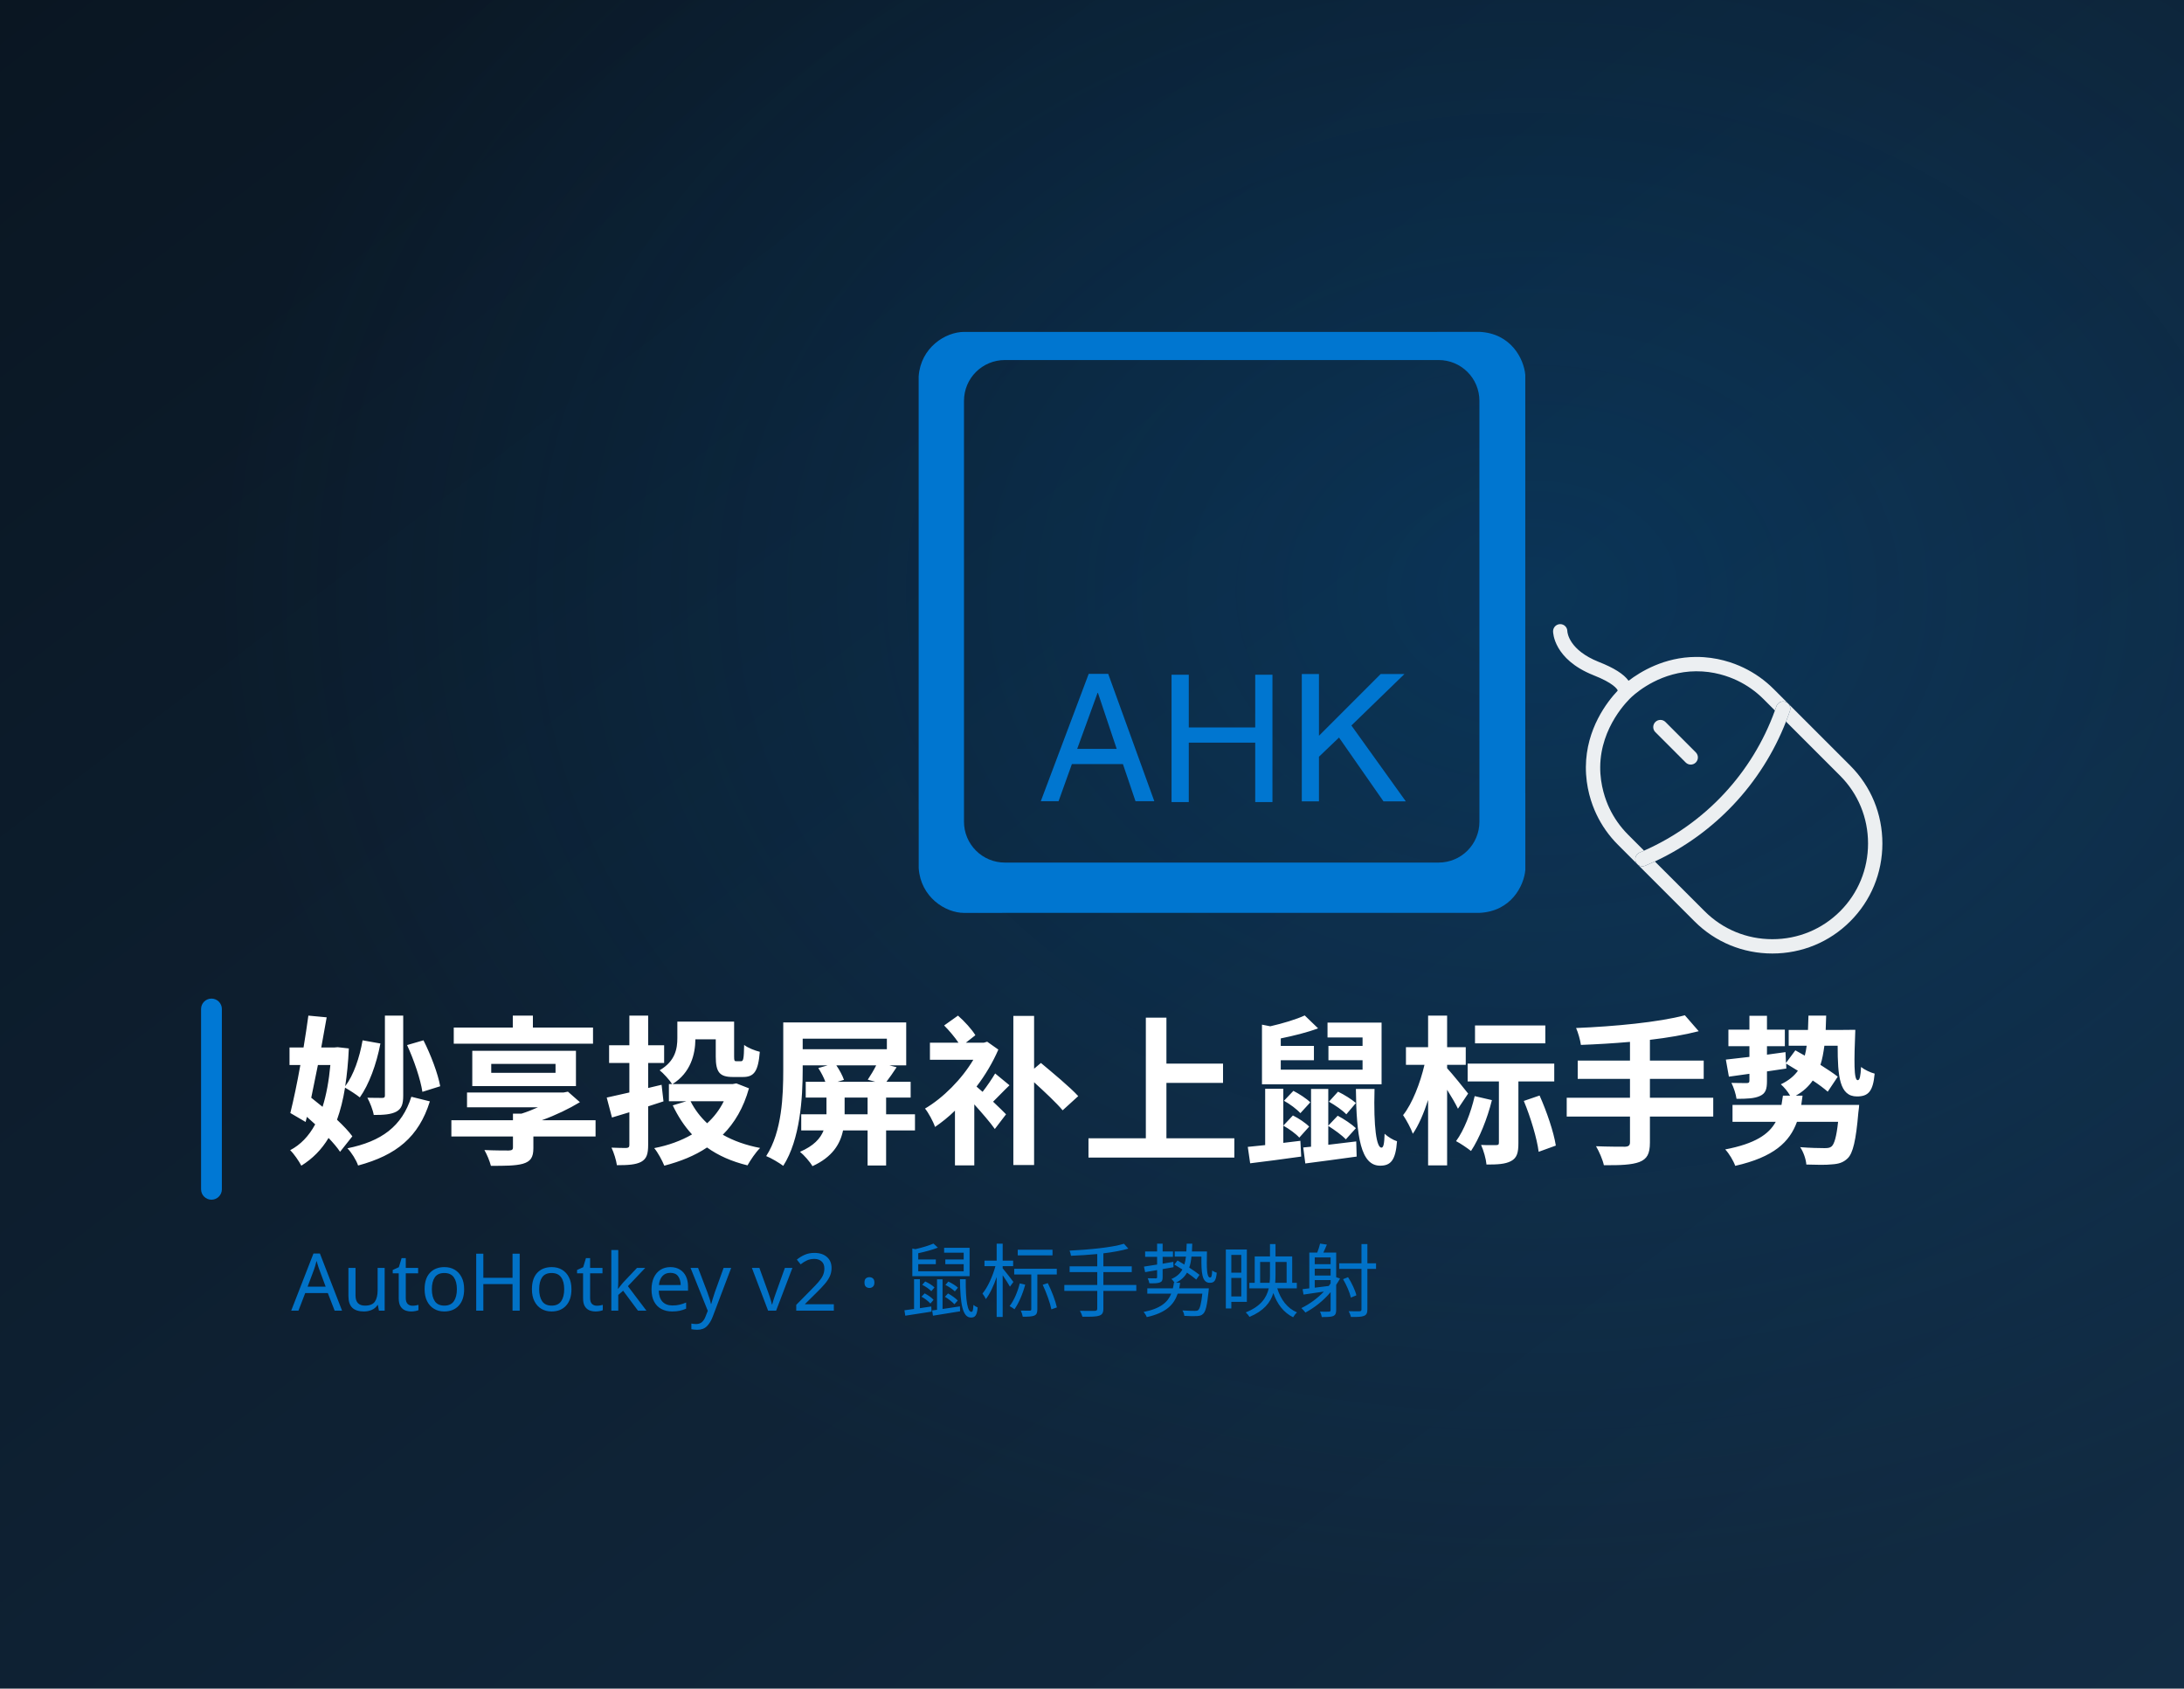
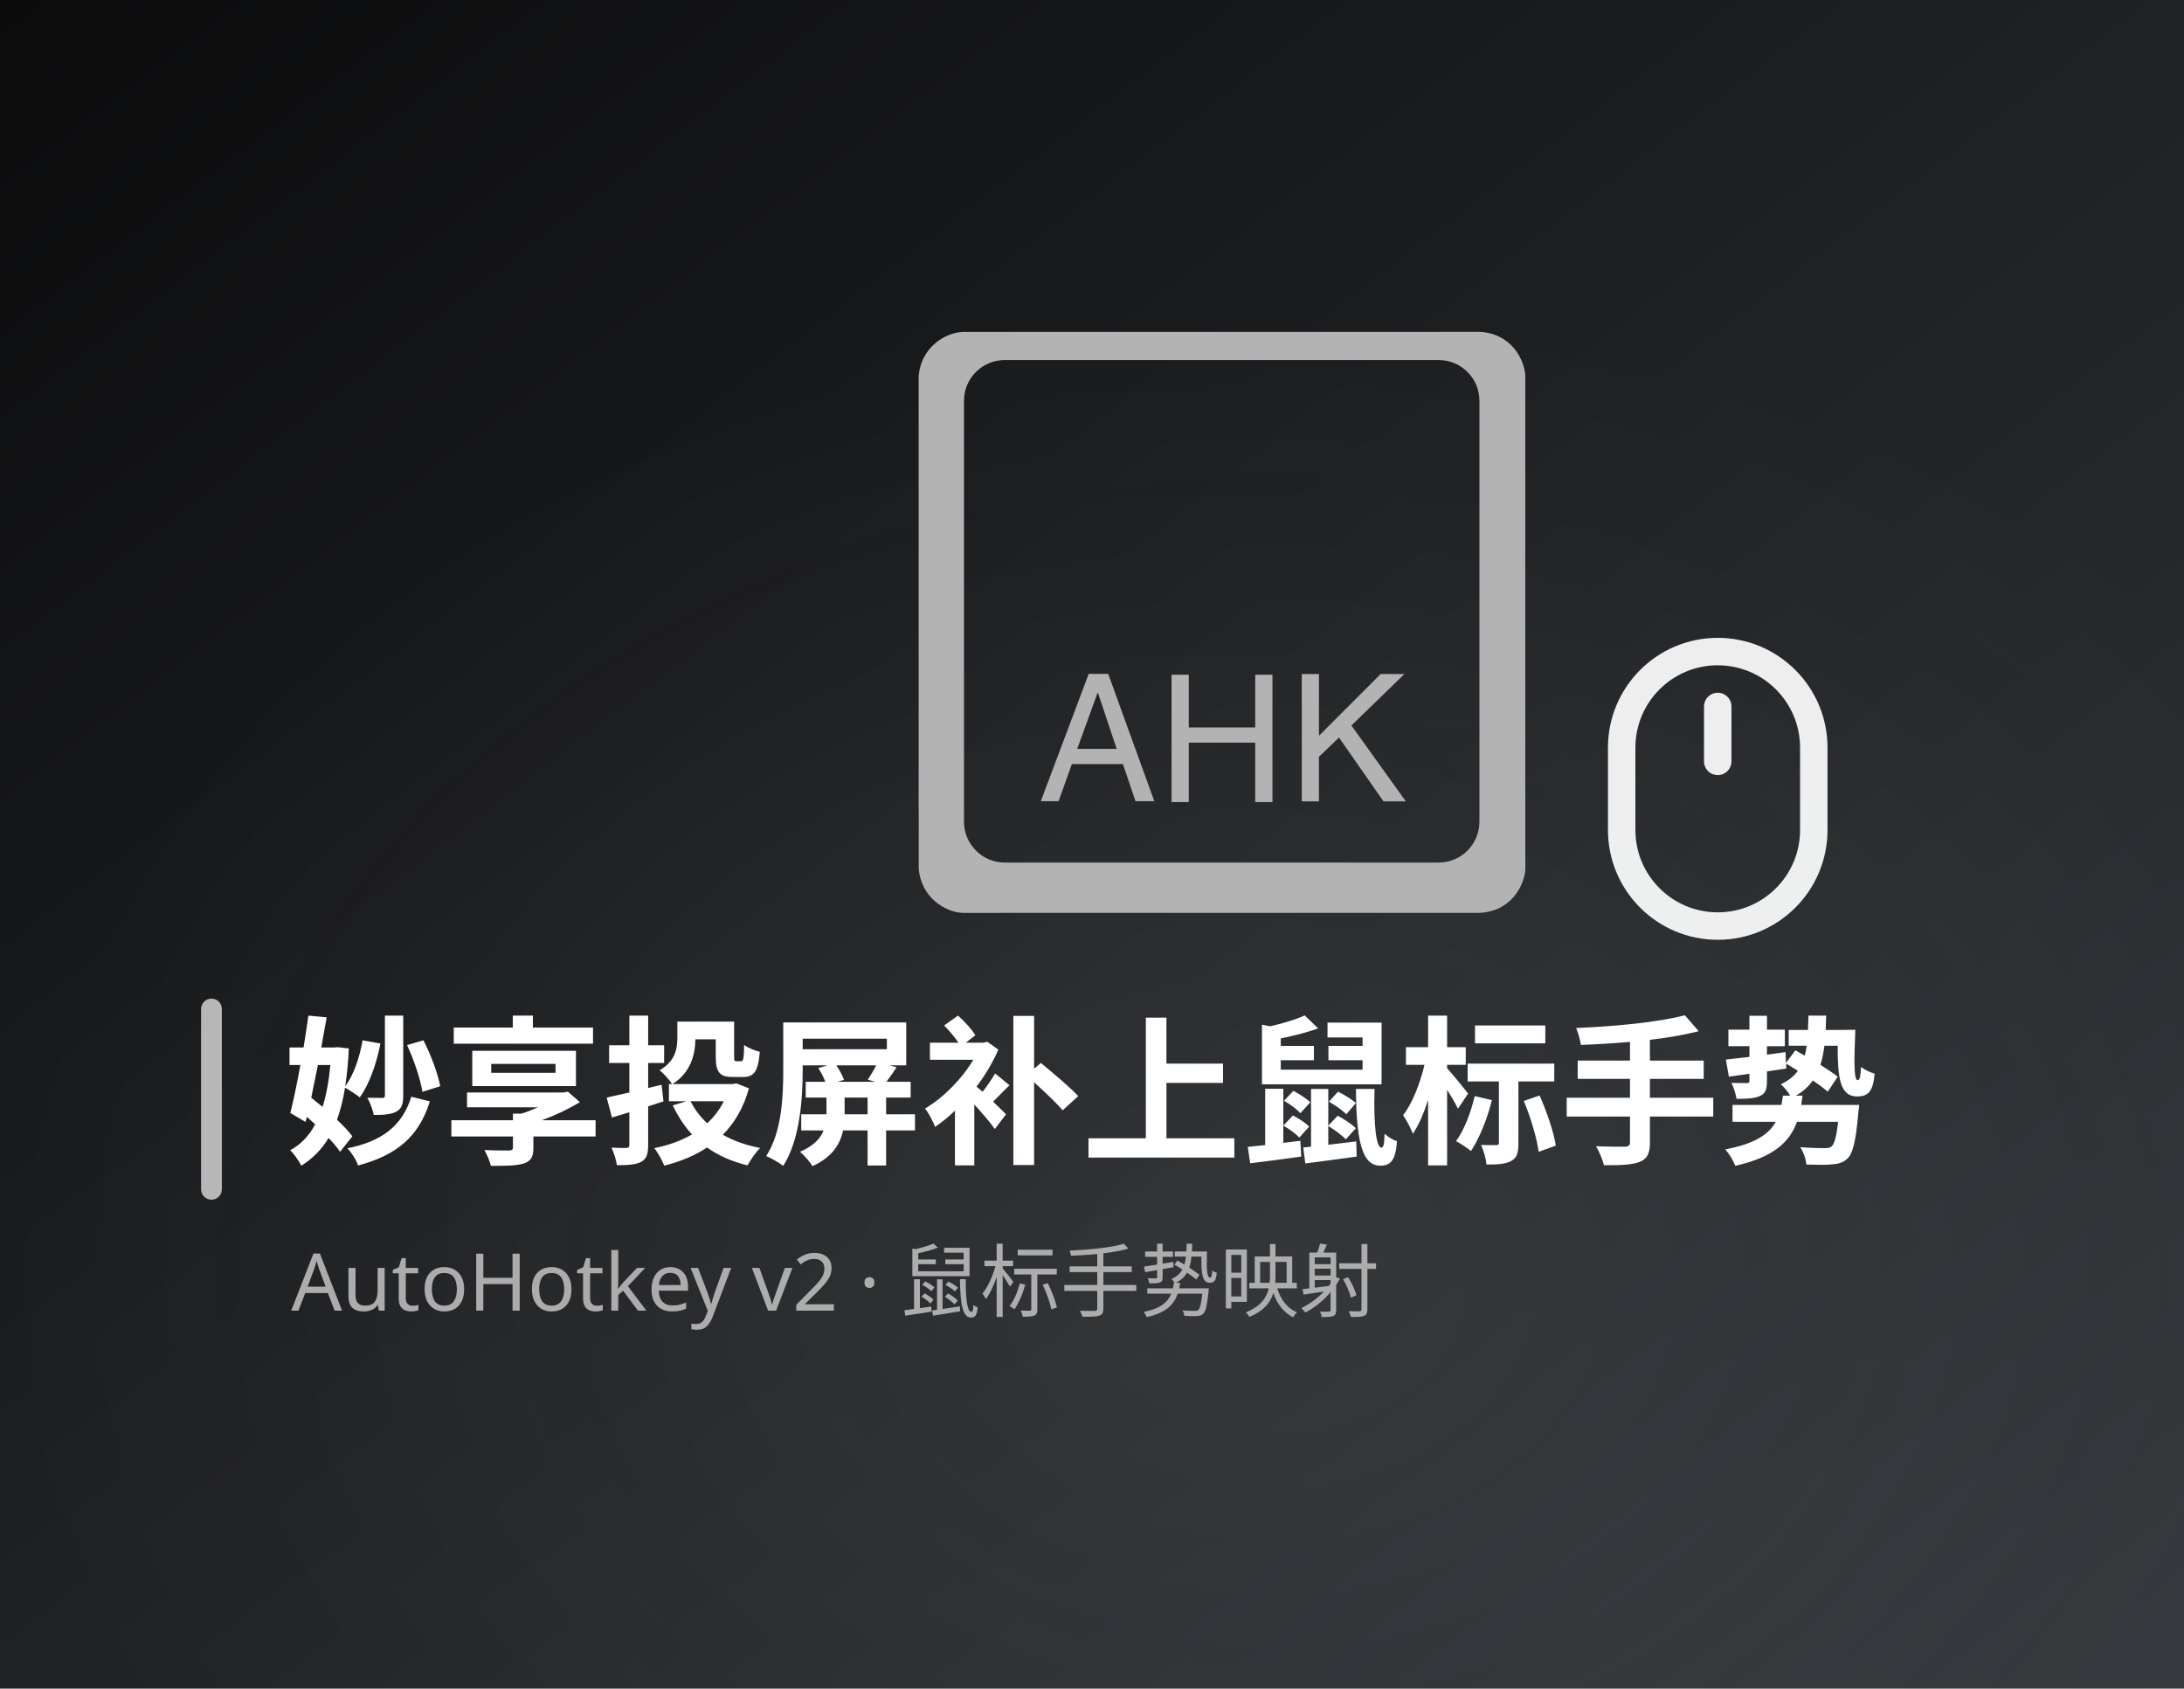
<svg xmlns="http://www.w3.org/2000/svg" width="630" height="487" viewBox="0 0 630 487" font-family="Microsoft YaHei, PingFang SC, sans-serif">
  <defs>
    <linearGradient id="bg" x1="0" y1="0" x2="1" y2="1">
-       <stop offset="0%" stop-color="#0a1622" />
-       <stop offset="100%" stop-color="#122c44" />
+       <stop offset="0%" stop-color="#0b0b0c" />
+       <stop offset="100%" stop-color="#33373b" />
    </linearGradient>
-     <radialGradient id="glow" cx="70%" cy="35%" r="60%">
-       <stop offset="0%" stop-color="#0078d4" stop-opacity="0.22" />
-       <stop offset="100%" stop-color="#0078d4" stop-opacity="0" />
+     <radialGradient id="glow" cx="58%" cy="76%" r="58%">
+       <stop offset="0%" stop-color="#b7b7b7" stop-opacity="0.1" />
+       <stop offset="100%" stop-color="#b7b7b7" stop-opacity="0" />
    </radialGradient>
  </defs>
  <rect width="630" height="487" fill="url(#bg)" />
  <rect width="630" height="487" fill="url(#glow)" />
-   <g transform="translate(265.00,92.00) scale(7.29167)" fill="#0078d4" opacity="0.97">
+   <g transform="translate(265.00,92.00) scale(7.29167)" fill="#b7b7b7" opacity="0.97">
    <path d="M20.514.508V.51H1.803C1.053.51.079 1.135 0 2.27v17.133h.002v2.325c.08 1.136 1.05 1.763 1.8 1.763h1.505l.002-.002h18.869c1.256-.053 1.766-1.066 1.822-1.699v-3.023h-.002V2.209c-.056-.633-.567-1.648-1.824-1.701h-1.66zM3.412 1.623h17.154c.898 0 1.618.72 1.618 1.617v16.64c0 .898-.72 1.62-1.618 1.62H3.412a1.616 1.616 0 01-1.619-1.62V3.24c0-.897.722-1.617 1.62-1.617zm3.315 12.412l-1.895 5.037h.703l.526-1.467h2.02l.497 1.467h.744l-1.824-5.037h-.771zm8.43.008v5.037h.679v-1.767l.793-.758 1.76 2.525h.884l-2.154-3.002 2.098-2.035h-.94l-2.441 2.441v-2.441h-.68zm-5.153.027v5.037h.682v-2.351h2.628v2.351h.682V14.07h-.682v2.084h-2.628V14.07h-.682zm-2.926.717h.014l.742 2.217H6.271l.807-2.217z" />
  </g>
-   <g transform="translate(448.00,180.00) scale(0.09277)" fill="#ffffff" opacity="0.92">
-     <path d="M924 439.8L686.2 202c-27.7-27.7-59.4-50.1-94.4-66.8C560 120 509.1 102 446.1 102h-2.2c-97.9 0.6-171.9 45.6-209.1 74.1-15-20.9-45.6-40.2-93.1-58.8-91.3-36.5-97-89.8-97.3-95.1v-0.3C44.3 9.8 34.4 0 22.3 0 10 0 0 10 0 22.3c0 3.5 1.4 86.9 125.5 136.5 61.9 24.2 73.4 42.8 75.2 46.7-0.1 0.6-0.1 1.1-0.1 1.7-32.2 34-97.8 118.1-98.6 236.8-0.4 63.3 17.5 114.7 32.6 146.7 16.7 35.4 39.4 67.6 67.4 95.5L439.8 924c64.4 64.5 150.4 100 242.1 100 91.7 0 177.7-35.5 242.1-100 64.5-64.4 100-150.4 100-242.1 0-91.7-35.5-177.7-100-242.1z m-31.4 452.8c-56 56-130.8 86.9-210.6 86.9-79.8 0-154.6-30.9-210.6-86.9L316.5 737.8c-9.9 4.6-19.9 9.1-30.1 13.4-2.8 1.2-5.7 1.7-8.6 1.7-8.7 0-17-5.1-20.5-13.7-4.7-11.3 0.6-24.4 12-29.1 4.6-1.9 9.1-3.9 13.6-5.9l-49.4-49.4c-24.3-24.3-44.1-52.3-58.6-83.1-10.8-22.8-28.7-69.6-28.3-127.4 0.9-125.7 88.2-209.3 98.2-218.4 20.1-18.4 94-78.6 199.5-79.3 55.4-0.5 100.5 15.5 128.5 28.8 30.4 14.5 58 34 82 58.1l35 35c1.6-4.3 3.1-8.6 4.6-13 4-11.6 16.6-17.9 28.2-13.9 11.6 4 17.9 16.6 13.9 28.2-3.8 11.2-7.9 22.2-12.2 33.2l168.2 168.2c56 56 86.9 130.8 86.9 210.6 0.1 79.9-30.8 154.7-86.8 210.8z" />
-     <path d="M349.5 304.3c-8.7-8.7-22.8-8.7-31.5 0s-8.7 22.8 0 31.5l94.4 94.4c4.3 4.3 10 6.5 15.7 6.5s11.4-2.2 15.7-6.5c8.7-8.7 8.7-22.8 0-31.5l-94.3-94.4z" />
-     <path d="M724.3 303.1c4.3-11 8.4-22 12.2-33.2 4-11.6-2.3-24.3-13.9-28.2-11.6-4-24.3 2.3-28.2 13.9-1.5 4.3-3.1 8.7-4.6 13-70.3 194.4-217.4 352-406.9 435.6-4.5 2-9 4-13.6 5.9-11.3 4.7-16.7 17.8-12 29.1 3.6 8.5 11.8 13.7 20.5 13.7 2.9 0 5.8-0.6 8.6-1.7 10.1-4.2 20.1-8.7 30.1-13.4 186.8-87.2 332.9-243 407.8-434.7z" />
+   <g transform="translate(448.00,180.00) scale(3.95833)" fill="none" stroke="#ffffff" stroke-width="2" stroke-linecap="round" stroke-linejoin="round" opacity="0.92">
+     <rect x="5" y="2" width="14" height="20" rx="7" />
+     <path d="M12 6v4" />
  </g>
-   <rect x="58" y="288" width="6" height="58" fill="#0078d4" rx="3" />
+   <rect x="58" y="288" width="6" height="58" fill="#b7b7b7" rx="3" />
  <text x="82" y="332" font-size="46" font-weight="bold" fill="#ffffff">妙享投屏补上鼠标手势</text>
-   <text x="84" y="378" font-size="23" fill="#0078d4" opacity="0.92">AutoHotkey v2 · 鼠标手势映射</text>
+   <text x="84" y="378" font-size="23" fill="#b7b7b7" opacity="0.92">AutoHotkey v2 · 鼠标手势映射</text>
</svg>
